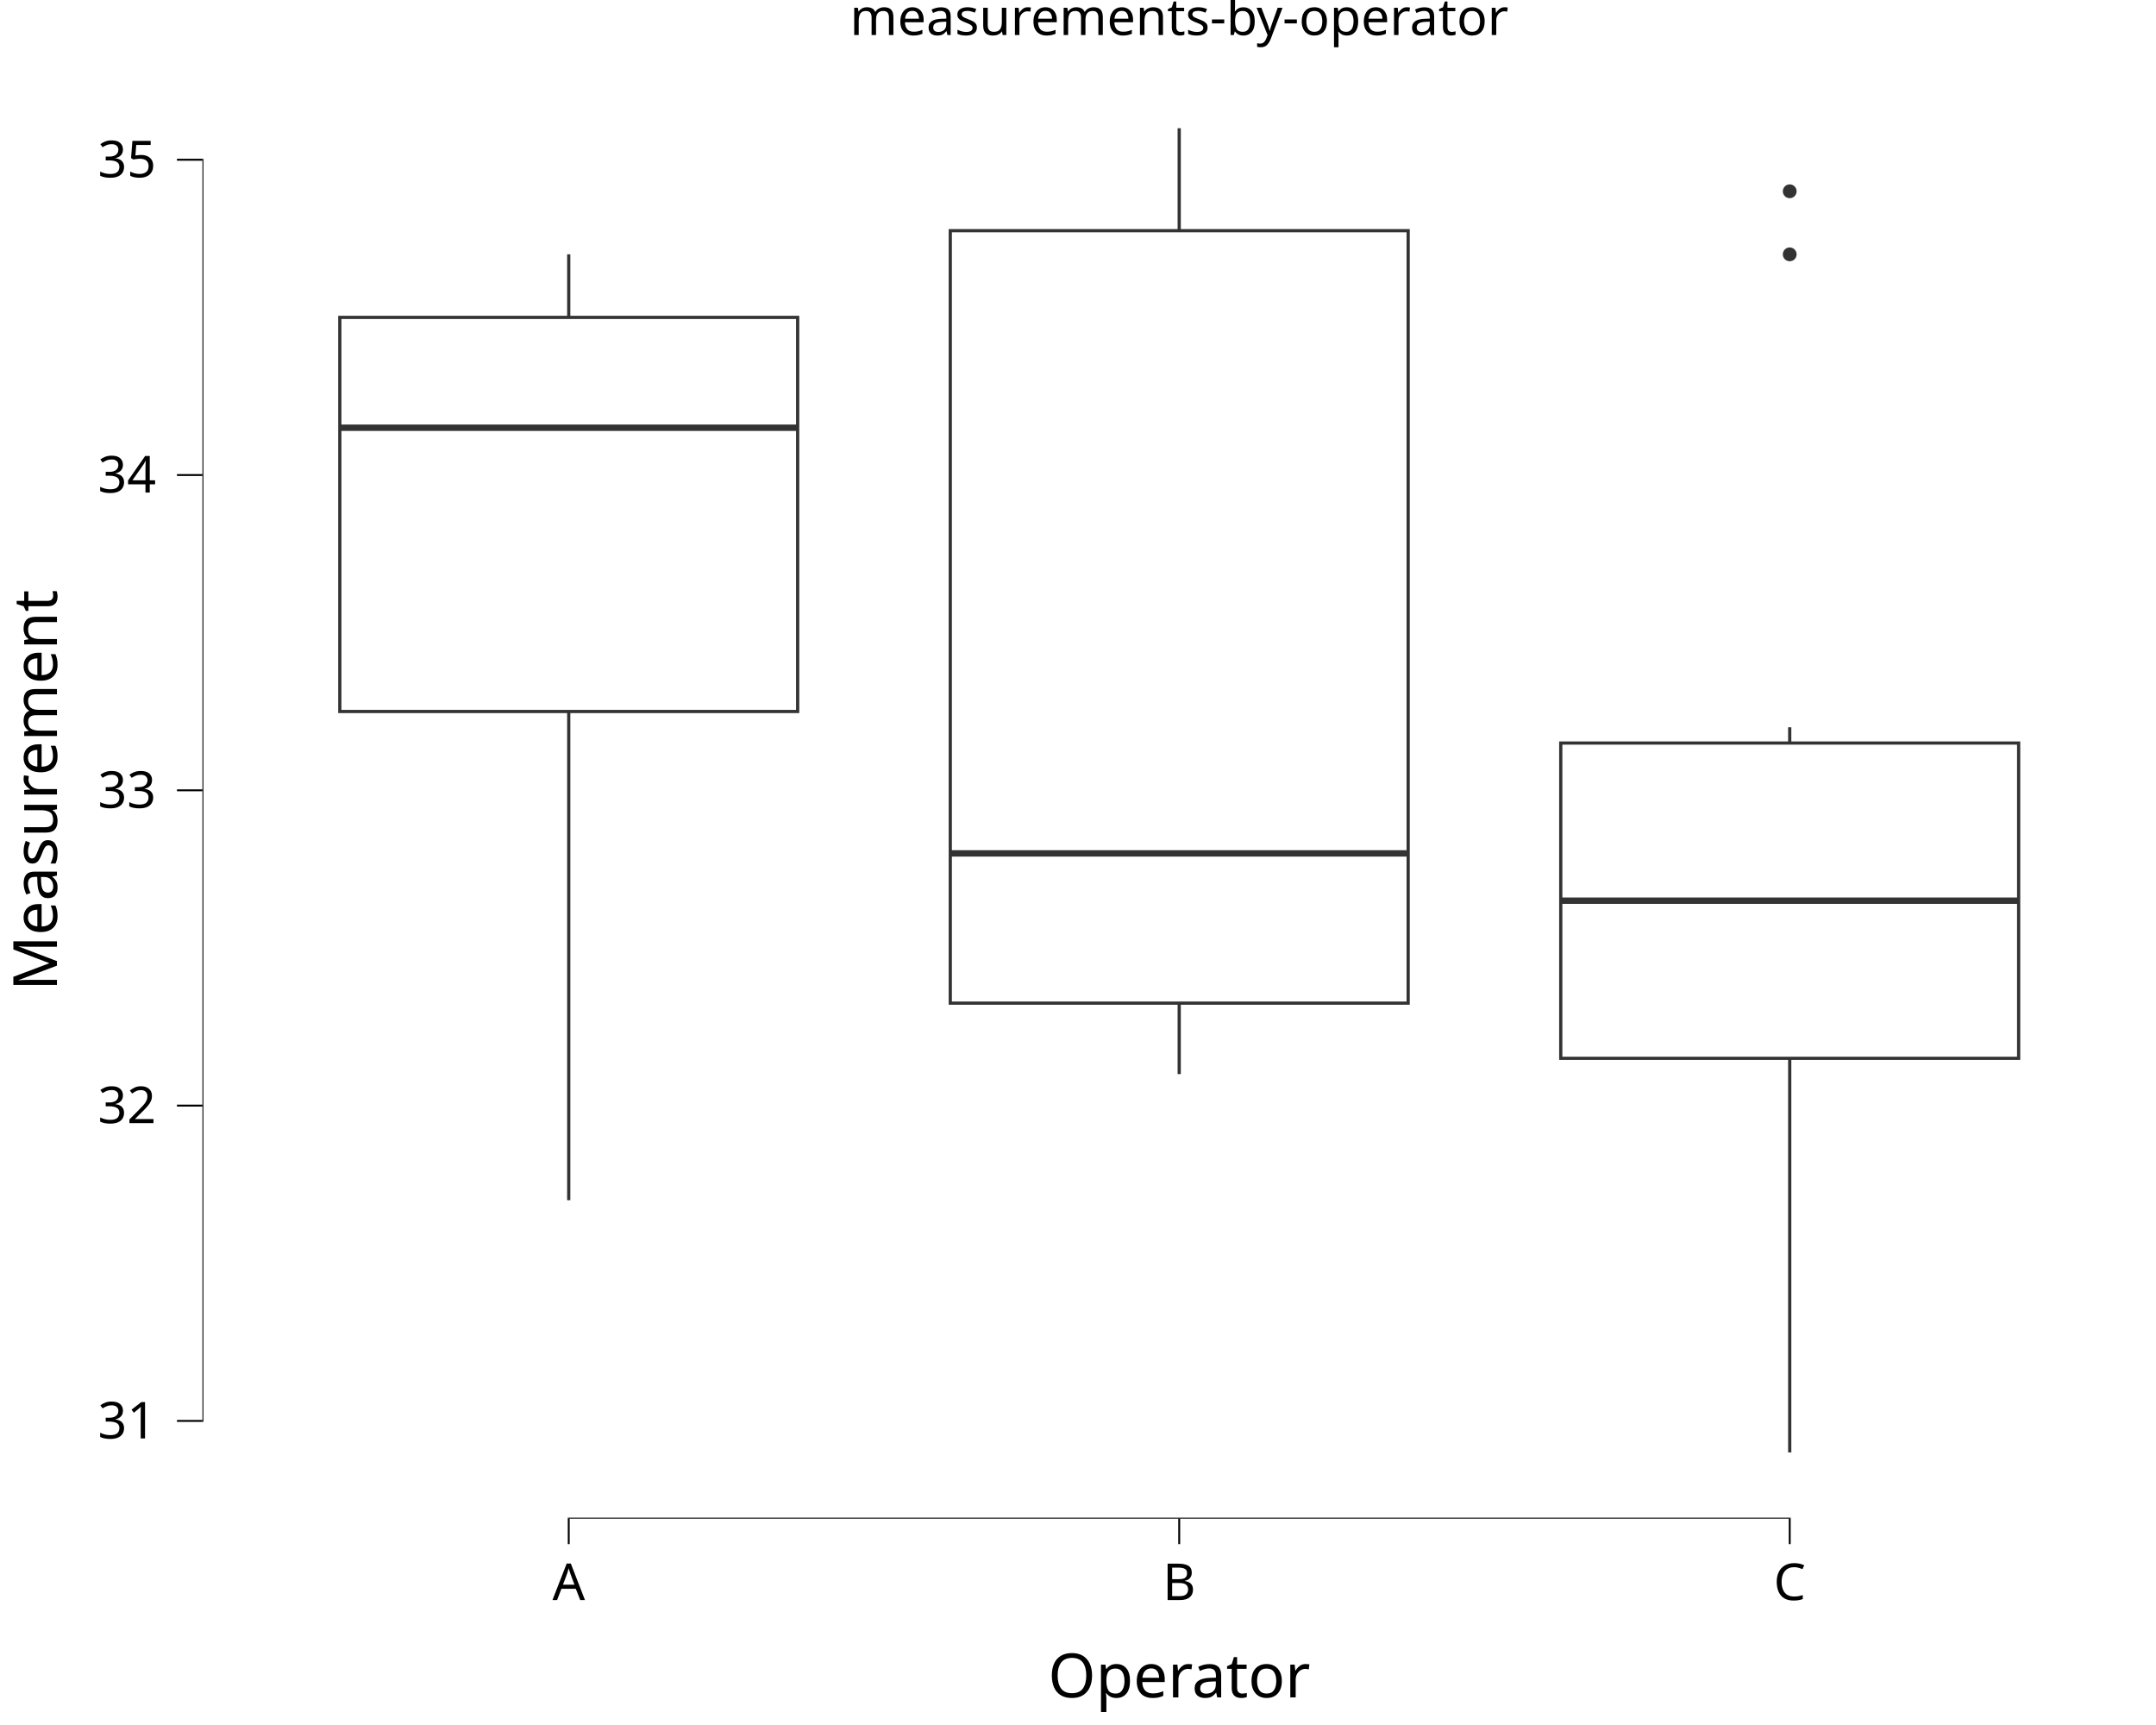
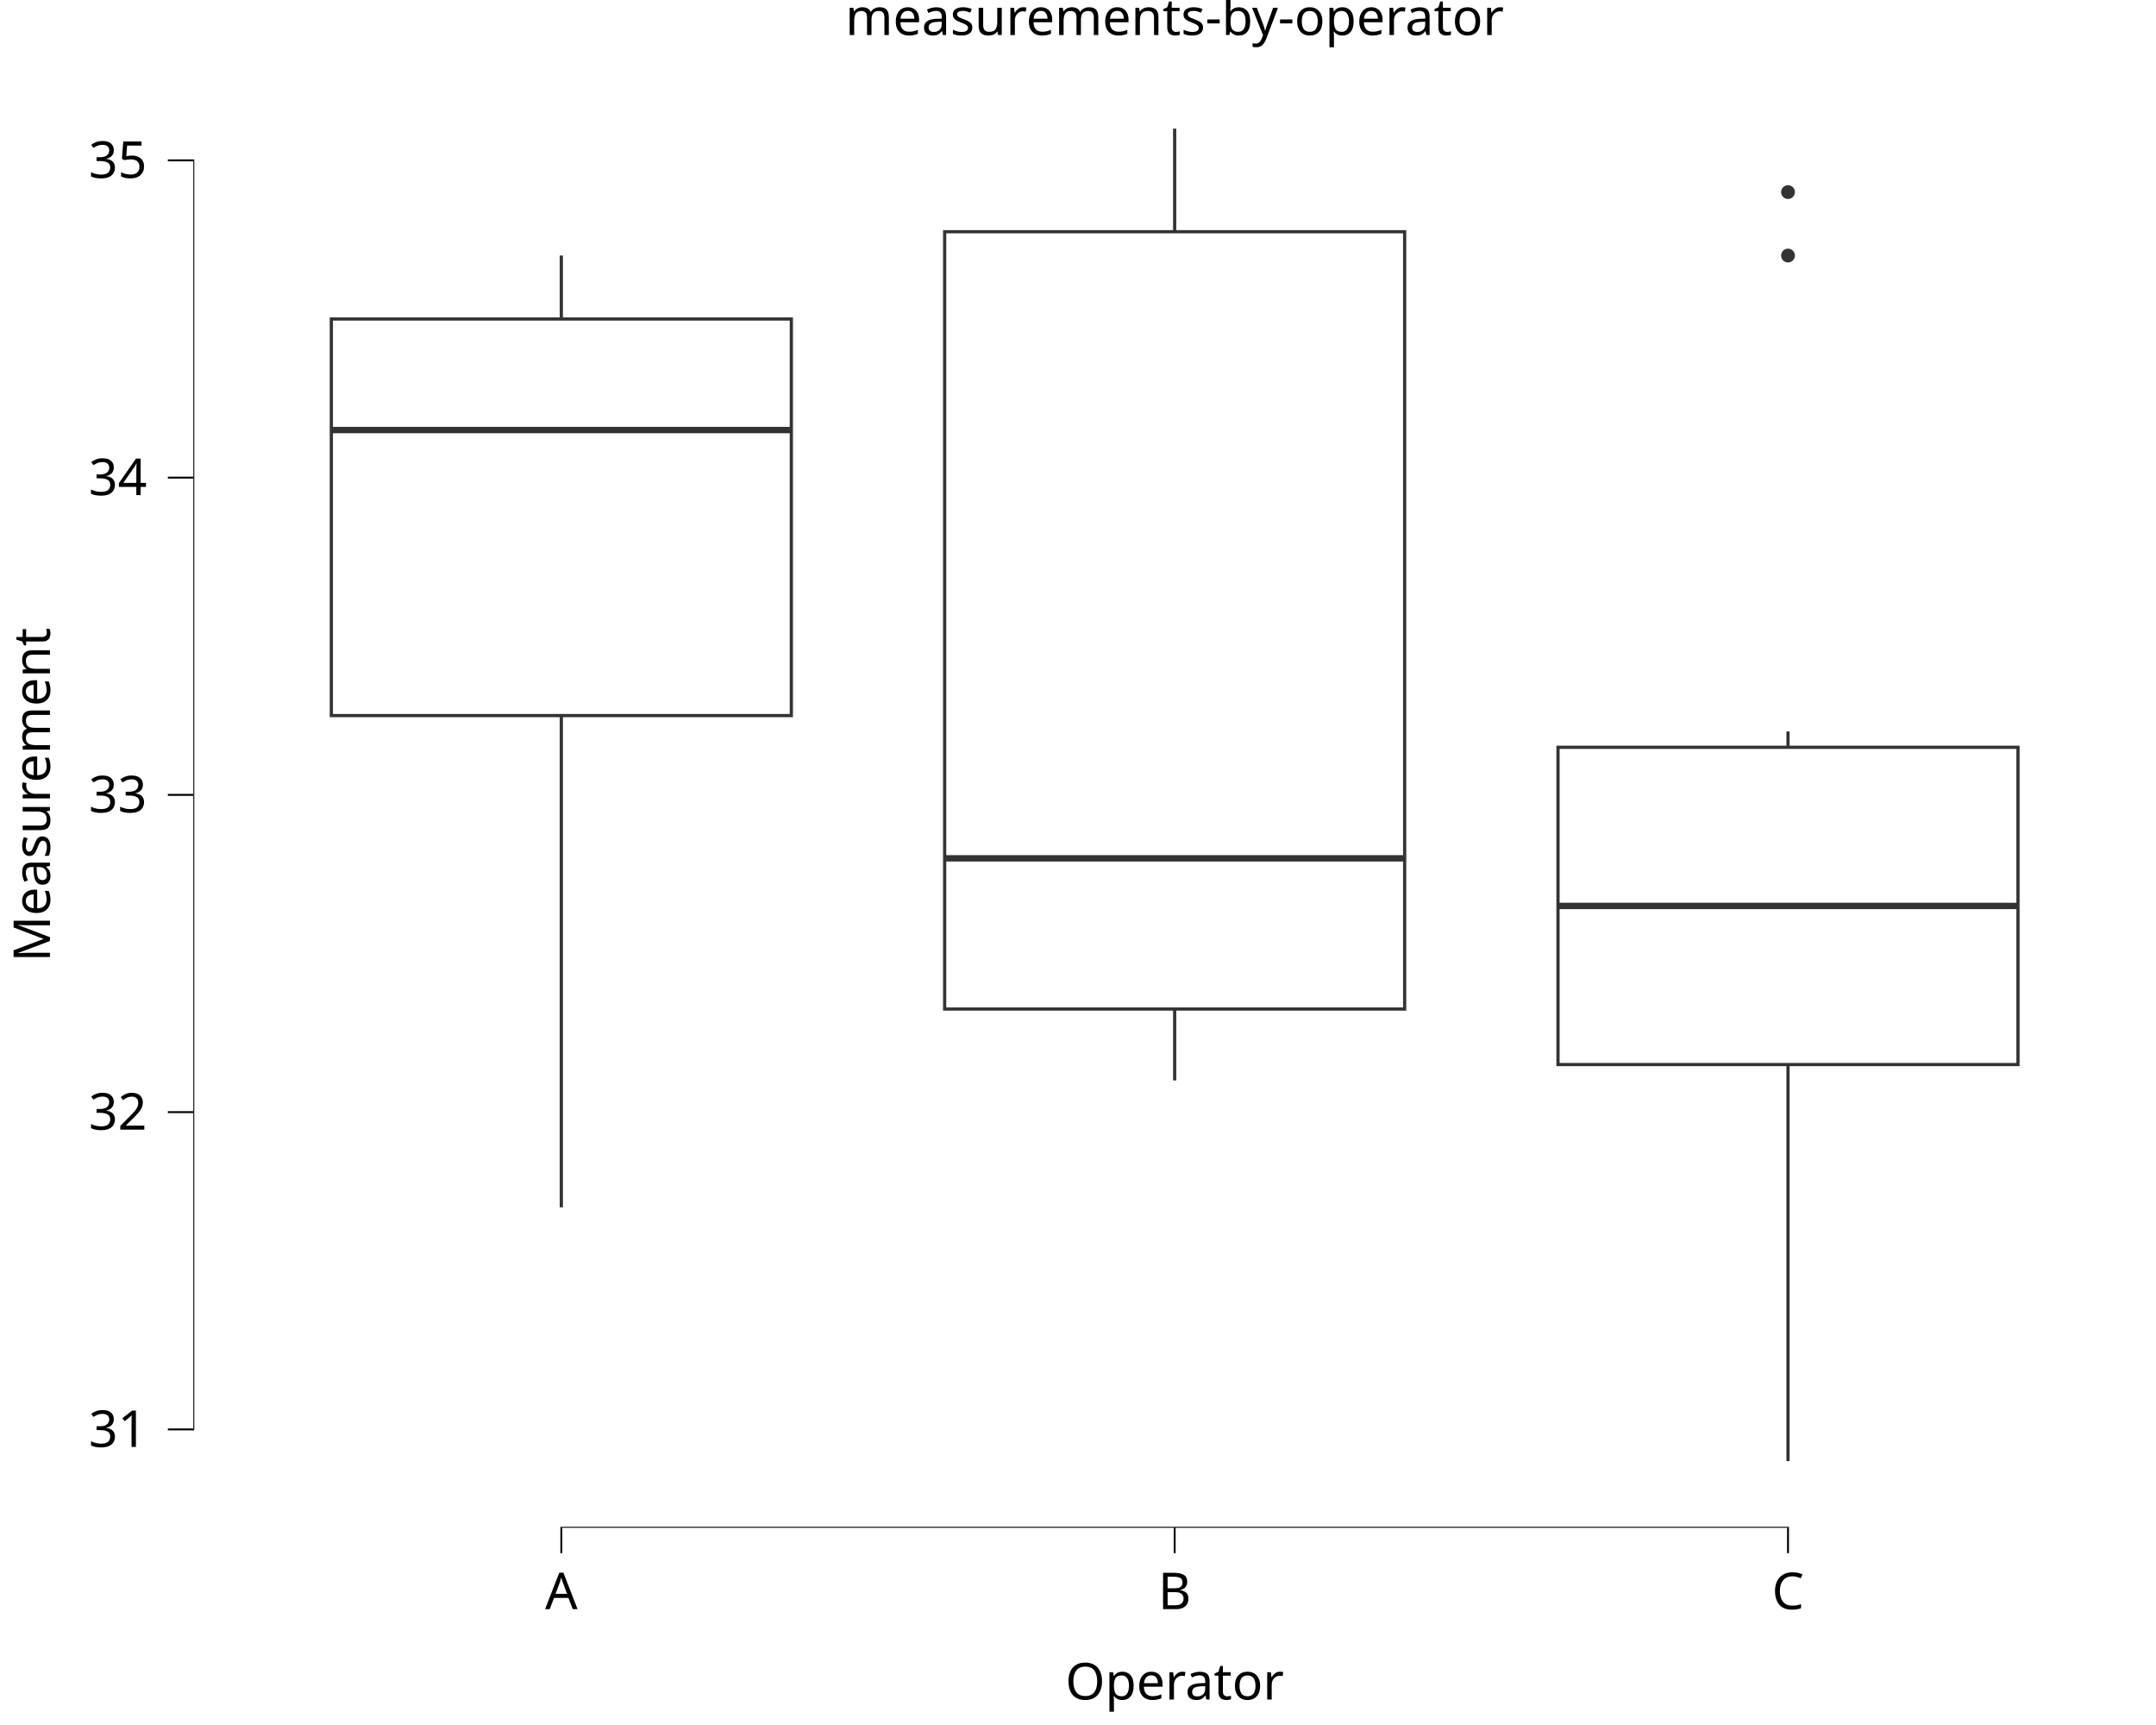
<svg xmlns="http://www.w3.org/2000/svg" class="svglite" data-engine-version="2.0" width="720.00pt" height="576.00pt" viewBox="0 0 720.00 576.00">
  <defs>
    <style type="text/css">
    .svglite line, .svglite polyline, .svglite polygon, .svglite path, .svglite rect, .svglite circle {
      fill: none;
      stroke: #000000;
      stroke-linecap: round;
      stroke-linejoin: round;
      stroke-miterlimit: 10.00;
    }
  </style>
  </defs>
  <rect width="100%" height="100%" style="stroke: none; fill: #FFFFFF;" />
  <defs>
    <clipPath id="cpMC4wMHw3MjAuMDB8MC4wMHw1NzYuMDA=">
      <rect x="0.00" y="0.00" width="720.00" height="576.00" />
    </clipPath>
  </defs>
  <g clip-path="url(#cpMC4wMHw3MjAuMDB8MC4wMHw1NzYuMDA=)">
    <rect x="0.00" y="0.00" width="720.00" height="576.00" style="stroke-width: 10.67; stroke: none;" />
  </g>
  <defs>
-     <clipPath id="cpNjcuNjF8NzIwLjAwfDIwLjcxfDUwNy4wOQ==">
-       <rect x="67.61" y="20.71" width="652.39" height="486.39" />
+     <clipPath id="cpNjQuNTZ8NzIwLjAwfDIwLjcxfDUxMC4xNA==">
+       <rect x="64.56" y="20.71" width="655.44" height="489.43" />
    </clipPath>
  </defs>
-   <g clip-path="url(#cpNjcuNjF8NzIwLjAwfDIwLjcxfDUwNy4wOQ==)">
-     <rect x="67.61" y="20.71" width="652.39" height="486.39" style="stroke-width: 10.67; stroke: none;" />
-     <line x1="189.93" y1="105.98" x2="189.93" y2="84.93" style="stroke-width: 1.07; stroke: #333333; stroke-linecap: butt;" />
-     <line x1="189.93" y1="237.58" x2="189.93" y2="400.76" style="stroke-width: 1.07; stroke: #333333; stroke-linecap: butt;" />
-     <polygon points="113.48,105.98 113.48,237.58 266.38,237.58 266.38,105.98 113.48,105.98 " style="stroke-width: 1.07; stroke: #333333; stroke-linecap: butt; stroke-linejoin: miter; fill: #FFFFFF;" />
-     <line x1="113.48" y1="142.83" x2="266.38" y2="142.83" style="stroke-width: 2.13; stroke: #333333; stroke-linecap: butt; stroke-linejoin: miter;" />
-     <line x1="393.80" y1="77.03" x2="393.80" y2="42.82" style="stroke-width: 1.07; stroke: #333333; stroke-linecap: butt;" />
-     <line x1="393.80" y1="334.96" x2="393.80" y2="358.65" style="stroke-width: 1.07; stroke: #333333; stroke-linecap: butt;" />
-     <polygon points="317.35,77.03 317.35,334.96 470.26,334.96 470.26,77.03 317.35,77.03 " style="stroke-width: 1.07; stroke: #333333; stroke-linecap: butt; stroke-linejoin: miter; fill: #FFFFFF;" />
-     <line x1="317.35" y1="284.96" x2="470.26" y2="284.96" style="stroke-width: 2.13; stroke: #333333; stroke-linecap: butt; stroke-linejoin: miter;" />
-     <circle cx="597.68" cy="63.87" r="1.95" style="stroke-width: 0.71; stroke: #333333; fill: #333333;" />
-     <circle cx="597.68" cy="84.93" r="1.95" style="stroke-width: 0.71; stroke: #333333; fill: #333333;" />
-     <line x1="597.68" y1="248.11" x2="597.68" y2="242.85" style="stroke-width: 1.07; stroke: #333333; stroke-linecap: butt;" />
-     <line x1="597.68" y1="353.39" x2="597.68" y2="484.99" style="stroke-width: 1.07; stroke: #333333; stroke-linecap: butt;" />
-     <polygon points="521.22,248.11 521.22,353.39 674.13,353.39 674.13,248.11 521.22,248.11 " style="stroke-width: 1.07; stroke: #333333; stroke-linecap: butt; stroke-linejoin: miter; fill: #FFFFFF;" />
-     <line x1="521.22" y1="300.75" x2="674.13" y2="300.75" style="stroke-width: 2.13; stroke: #333333; stroke-linecap: butt; stroke-linejoin: miter;" />
-     <line x1="189.61" y1="507.09" x2="598.00" y2="507.09" style="stroke-width: 0.64; stroke-linecap: butt;" />
-     <line x1="67.61" y1="474.78" x2="67.61" y2="53.03" style="stroke-width: 0.64; stroke-linecap: butt;" />
-     <rect x="67.61" y="20.71" width="652.39" height="486.39" style="stroke-width: 0.00; stroke: none;" />
+   <g clip-path="url(#cpNjQuNTZ8NzIwLjAwfDIwLjcxfDUxMC4xNA==)">
+     <rect x="64.56" y="20.71" width="655.44" height="489.43" style="stroke-width: 10.67; stroke: none;" />
+     <line x1="187.46" y1="106.52" x2="187.46" y2="85.33" style="stroke-width: 1.07; stroke: #333333; stroke-linecap: butt;" />
+     <line x1="187.46" y1="238.94" x2="187.46" y2="403.14" style="stroke-width: 1.07; stroke: #333333; stroke-linecap: butt;" />
+     <polygon points="110.65,106.52 110.65,238.94 264.27,238.94 264.27,106.52 110.65,106.52 " style="stroke-width: 1.07; stroke: #333333; stroke-linecap: butt; stroke-linejoin: miter; fill: #FFFFFF;" />
+     <line x1="110.65" y1="143.60" x2="264.27" y2="143.60" style="stroke-width: 2.13; stroke: #333333; stroke-linecap: butt; stroke-linejoin: miter;" />
+     <line x1="392.28" y1="77.38" x2="392.28" y2="42.95" style="stroke-width: 1.07; stroke: #333333; stroke-linecap: butt;" />
+     <line x1="392.28" y1="336.93" x2="392.28" y2="360.77" style="stroke-width: 1.07; stroke: #333333; stroke-linecap: butt;" />
+     <polygon points="315.47,77.38 315.47,336.93 469.09,336.93 469.09,77.38 315.47,77.38 " style="stroke-width: 1.07; stroke: #333333; stroke-linecap: butt; stroke-linejoin: miter; fill: #FFFFFF;" />
+     <line x1="315.47" y1="286.61" x2="469.09" y2="286.61" style="stroke-width: 2.13; stroke: #333333; stroke-linecap: butt; stroke-linejoin: miter;" />
+     <circle cx="597.11" cy="64.14" r="1.95" style="stroke-width: 0.71; stroke: #333333; fill: #333333;" />
+     <circle cx="597.11" cy="85.33" r="1.95" style="stroke-width: 0.71; stroke: #333333; fill: #333333;" />
+     <line x1="597.11" y1="249.53" x2="597.11" y2="244.24" style="stroke-width: 1.07; stroke: #333333; stroke-linecap: butt;" />
+     <line x1="597.11" y1="355.47" x2="597.11" y2="487.89" style="stroke-width: 1.07; stroke: #333333; stroke-linecap: butt;" />
+     <polygon points="520.30,249.53 520.30,355.47 673.91,355.47 673.91,249.53 520.30,249.53 " style="stroke-width: 1.07; stroke: #333333; stroke-linecap: butt; stroke-linejoin: miter; fill: #FFFFFF;" />
+     <line x1="520.30" y1="302.50" x2="673.91" y2="302.50" style="stroke-width: 2.13; stroke: #333333; stroke-linecap: butt; stroke-linejoin: miter;" />
+     <line x1="187.14" y1="510.14" x2="597.42" y2="510.14" style="stroke-width: 0.64; stroke-linecap: butt;" />
+     <line x1="64.56" y1="477.62" x2="64.56" y2="53.23" style="stroke-width: 0.64; stroke-linecap: butt;" />
+     <rect x="64.56" y="20.71" width="655.44" height="489.43" style="stroke-width: 0.00; stroke: none;" />
  </g>
  <g clip-path="url(#cpMC4wMHw3MjAuMDB8MC4wMHw1NzYuMDA=)">
-     <polyline points="67.61,507.09 67.61,20.71 " style="stroke-width: 0.00; stroke: none; stroke-linecap: butt;" />
-     <text x="52.13" y="480.31" text-anchor="end" style="font-size: 17.00px; font-family: sans;" textLength="18.91px" lengthAdjust="spacingAndGlyphs">31</text>
-     <text x="52.13" y="375.03" text-anchor="end" style="font-size: 17.00px; font-family: sans;" textLength="18.91px" lengthAdjust="spacingAndGlyphs">32</text>
-     <text x="52.13" y="269.75" text-anchor="end" style="font-size: 17.00px; font-family: sans;" textLength="18.91px" lengthAdjust="spacingAndGlyphs">33</text>
-     <text x="52.13" y="164.47" text-anchor="end" style="font-size: 17.00px; font-family: sans;" textLength="18.91px" lengthAdjust="spacingAndGlyphs">34</text>
-     <text x="52.13" y="59.19" text-anchor="end" style="font-size: 17.00px; font-family: sans;" textLength="18.91px" lengthAdjust="spacingAndGlyphs">35</text>
-     <polyline points="59.10,474.46 67.61,474.46 " style="stroke-width: 0.64; stroke-linecap: butt;" />
-     <polyline points="59.10,369.18 67.61,369.18 " style="stroke-width: 0.64; stroke-linecap: butt;" />
-     <polyline points="59.10,263.90 67.61,263.90 " style="stroke-width: 0.64; stroke-linecap: butt;" />
-     <polyline points="59.10,158.62 67.61,158.62 " style="stroke-width: 0.64; stroke-linecap: butt;" />
-     <polyline points="59.10,53.34 67.61,53.34 " style="stroke-width: 0.64; stroke-linecap: butt;" />
-     <polyline points="67.61,507.09 720.00,507.09 " style="stroke-width: 0.00; stroke: none; stroke-linecap: butt;" />
-     <polyline points="189.93,515.60 189.93,507.09 " style="stroke-width: 0.64; stroke-linecap: butt;" />
-     <polyline points="393.80,515.60 393.80,507.09 " style="stroke-width: 0.64; stroke-linecap: butt;" />
-     <polyline points="597.68,515.60 597.68,507.09 " style="stroke-width: 0.64; stroke-linecap: butt;" />
-     <text x="189.93" y="534.27" text-anchor="middle" style="font-size: 17.00px; font-family: sans;" textLength="11.34px" lengthAdjust="spacingAndGlyphs">A</text>
-     <text x="393.80" y="534.27" text-anchor="middle" style="font-size: 17.00px; font-family: sans;" textLength="11.34px" lengthAdjust="spacingAndGlyphs">B</text>
-     <text x="597.68" y="534.27" text-anchor="middle" style="font-size: 17.00px; font-family: sans;" textLength="12.28px" lengthAdjust="spacingAndGlyphs">C</text>
-     <text x="393.80" y="566.78" text-anchor="middle" style="font-size: 20.40px; font-family: sans;" textLength="80.51px" lengthAdjust="spacingAndGlyphs">Operator</text>
-     <text transform="translate(19.02,263.90) rotate(-90)" text-anchor="middle" style="font-size: 20.40px; font-family: sans;" textLength="124.75px" lengthAdjust="spacingAndGlyphs">Measurement</text>
-     <text x="393.80" y="11.70" text-anchor="middle" style="font-size: 17.00px; font-family: sans;" textLength="205.07px" lengthAdjust="spacingAndGlyphs">measurements-by-operator</text>
+     <polyline points="64.56,510.14 64.56,20.71 " style="stroke-width: 0.00; stroke: none; stroke-linecap: butt;" />
+     <text x="49.08" y="483.15" text-anchor="end" style="font-size: 17.00px; font-family: sans;" textLength="18.91px" lengthAdjust="spacingAndGlyphs">31</text>
+     <text x="49.08" y="377.21" text-anchor="end" style="font-size: 17.00px; font-family: sans;" textLength="18.91px" lengthAdjust="spacingAndGlyphs">32</text>
+     <text x="49.08" y="271.27" text-anchor="end" style="font-size: 17.00px; font-family: sans;" textLength="18.91px" lengthAdjust="spacingAndGlyphs">33</text>
+     <text x="49.08" y="165.34" text-anchor="end" style="font-size: 17.00px; font-family: sans;" textLength="18.91px" lengthAdjust="spacingAndGlyphs">34</text>
+     <text x="49.08" y="59.40" text-anchor="end" style="font-size: 17.00px; font-family: sans;" textLength="18.91px" lengthAdjust="spacingAndGlyphs">35</text>
+     <polyline points="56.06,477.30 64.56,477.30 " style="stroke-width: 0.64; stroke-linecap: butt;" />
+     <polyline points="56.06,371.36 64.56,371.36 " style="stroke-width: 0.64; stroke-linecap: butt;" />
+     <polyline points="56.06,265.42 64.56,265.42 " style="stroke-width: 0.64; stroke-linecap: butt;" />
+     <polyline points="56.06,159.49 64.56,159.49 " style="stroke-width: 0.64; stroke-linecap: butt;" />
+     <polyline points="56.06,53.55 64.56,53.55 " style="stroke-width: 0.64; stroke-linecap: butt;" />
+     <polyline points="64.56,510.14 720.00,510.14 " style="stroke-width: 0.00; stroke: none; stroke-linecap: butt;" />
+     <polyline points="187.46,518.64 187.46,510.14 " style="stroke-width: 0.64; stroke-linecap: butt;" />
+     <polyline points="392.28,518.64 392.28,510.14 " style="stroke-width: 0.64; stroke-linecap: butt;" />
+     <polyline points="597.11,518.64 597.11,510.14 " style="stroke-width: 0.64; stroke-linecap: butt;" />
+     <text x="187.46" y="537.32" text-anchor="middle" style="font-size: 17.00px; font-family: sans;" textLength="11.34px" lengthAdjust="spacingAndGlyphs">A</text>
+     <text x="392.28" y="537.32" text-anchor="middle" style="font-size: 17.00px; font-family: sans;" textLength="11.34px" lengthAdjust="spacingAndGlyphs">B</text>
+     <text x="597.11" y="537.32" text-anchor="middle" style="font-size: 17.00px; font-family: sans;" textLength="12.28px" lengthAdjust="spacingAndGlyphs">C</text>
+     <text x="392.28" y="567.49" text-anchor="middle" style="font-size: 17.00px; font-family: sans;" textLength="67.10px" lengthAdjust="spacingAndGlyphs">Operator</text>
+     <text transform="translate(16.68,265.42) rotate(-90)" text-anchor="middle" style="font-size: 17.00px; font-family: sans;" textLength="103.96px" lengthAdjust="spacingAndGlyphs">Measurement</text>
+     <text x="392.28" y="11.70" text-anchor="middle" style="font-size: 17.00px; font-family: sans;" textLength="205.07px" lengthAdjust="spacingAndGlyphs">measurements-by-operator</text>
  </g>
</svg>
